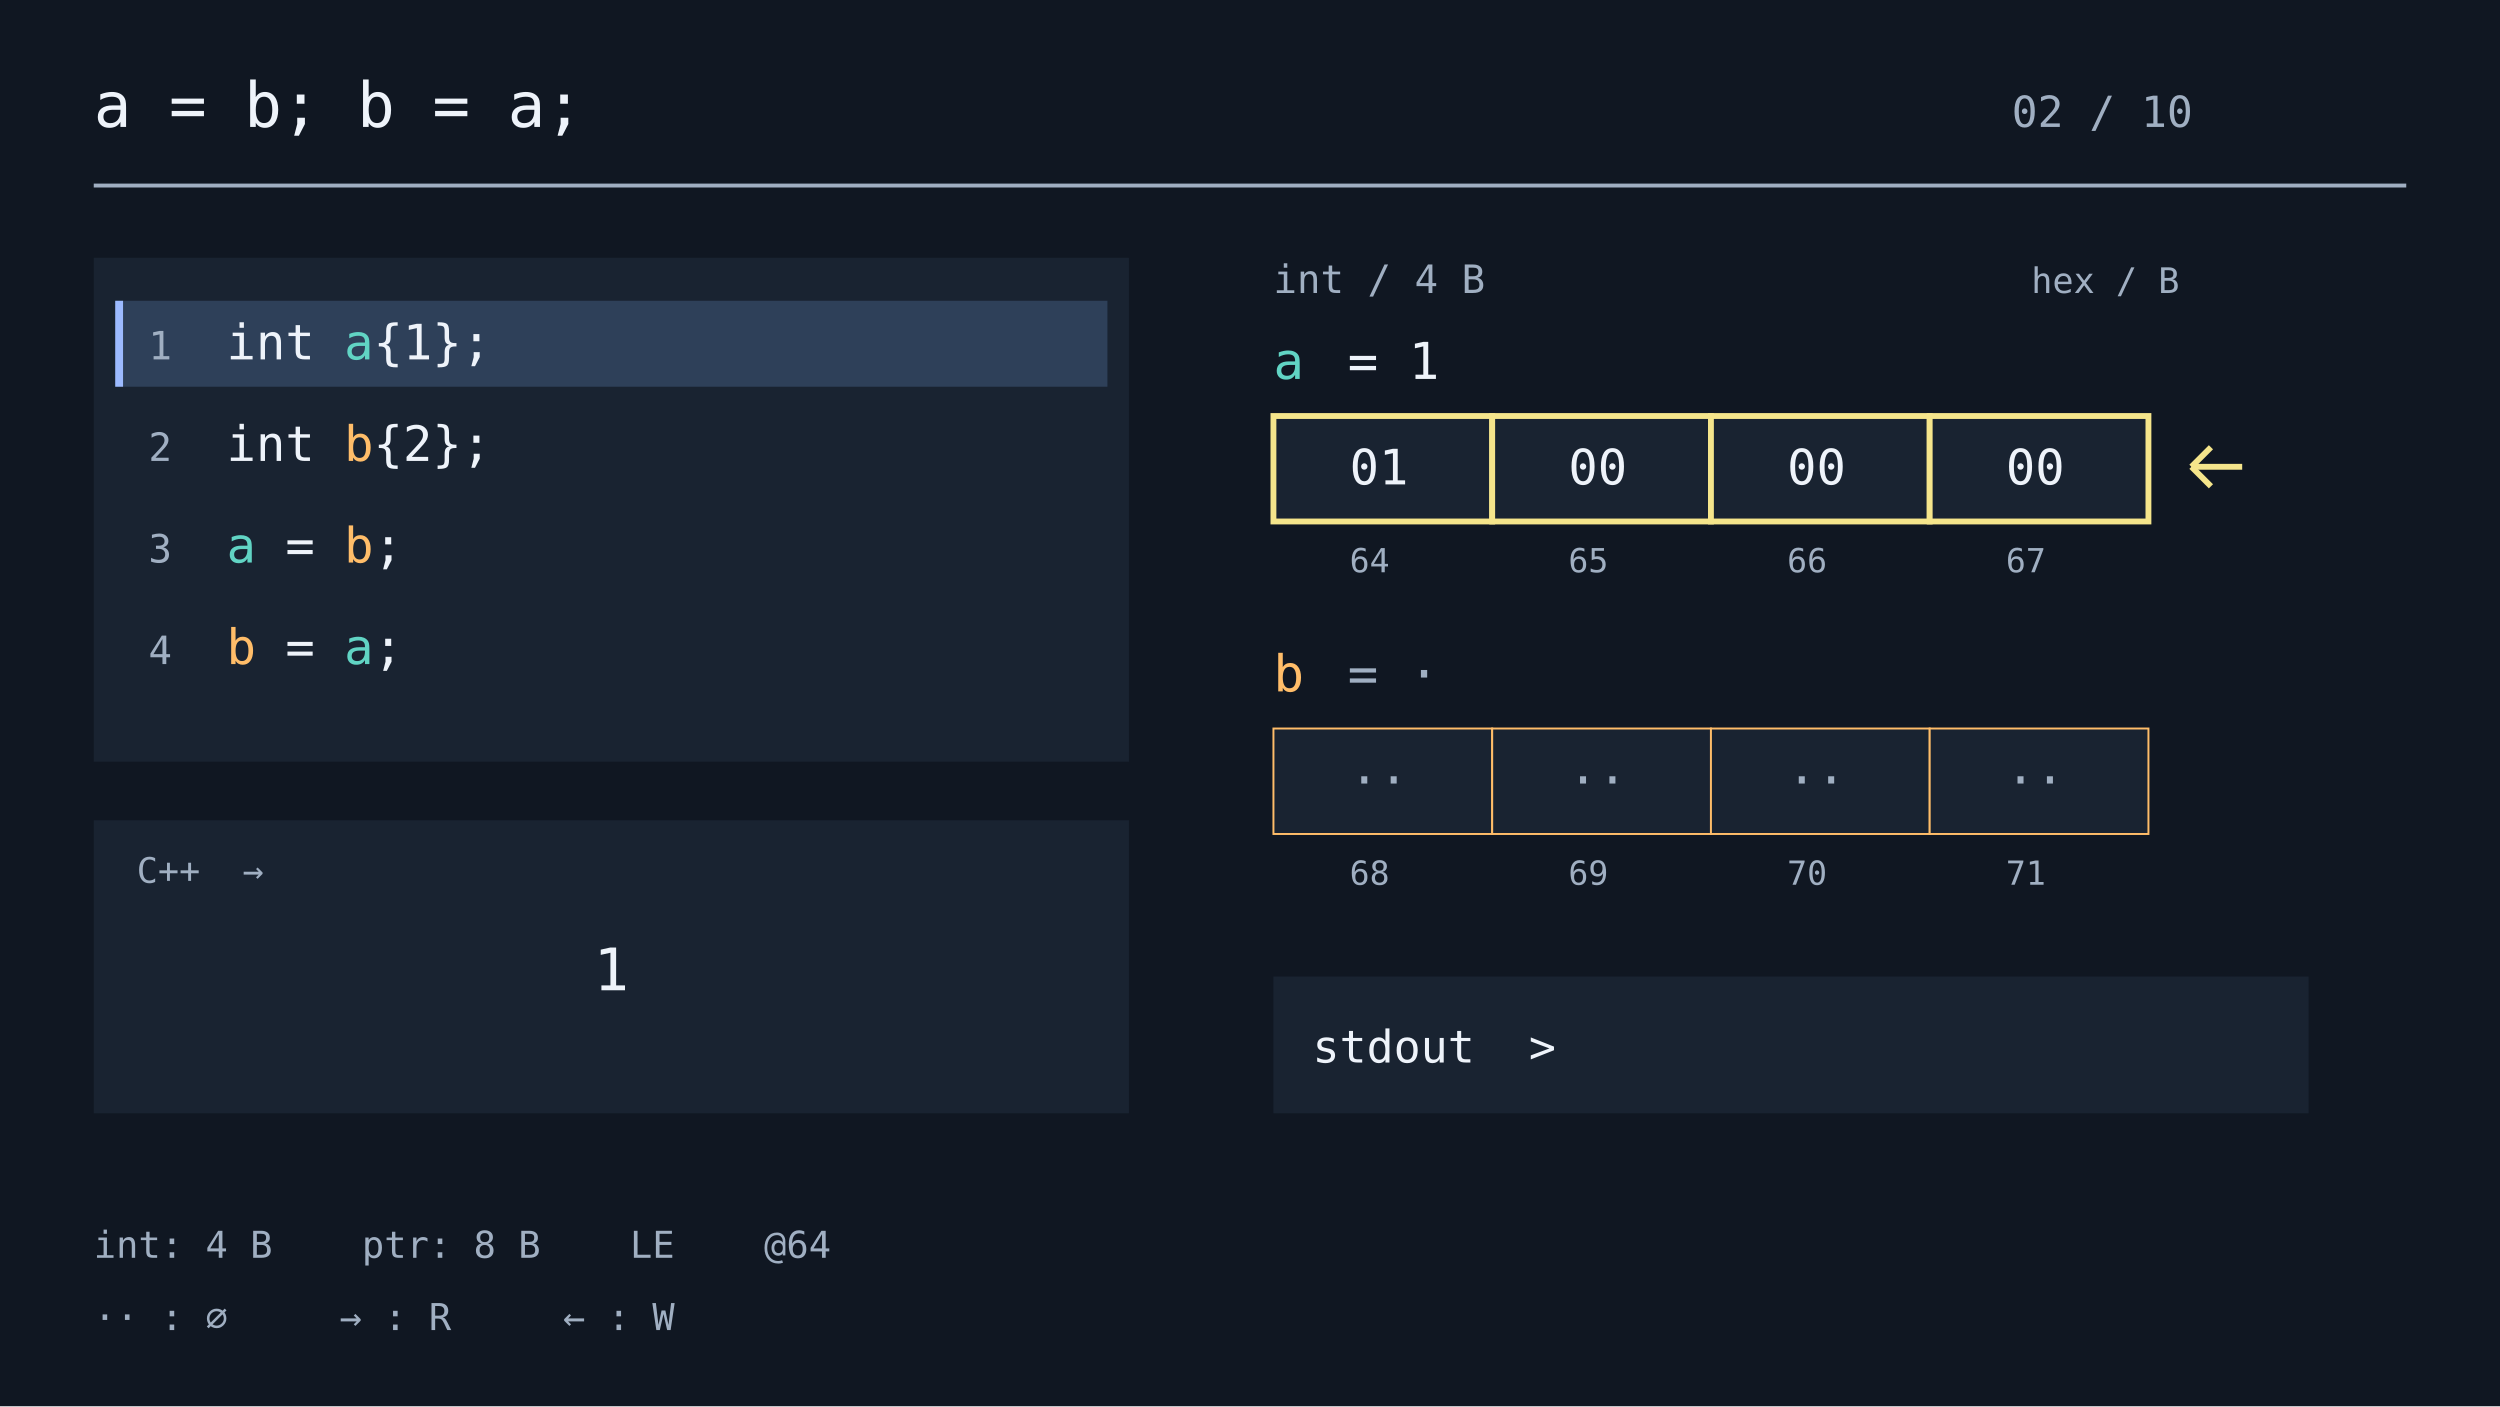
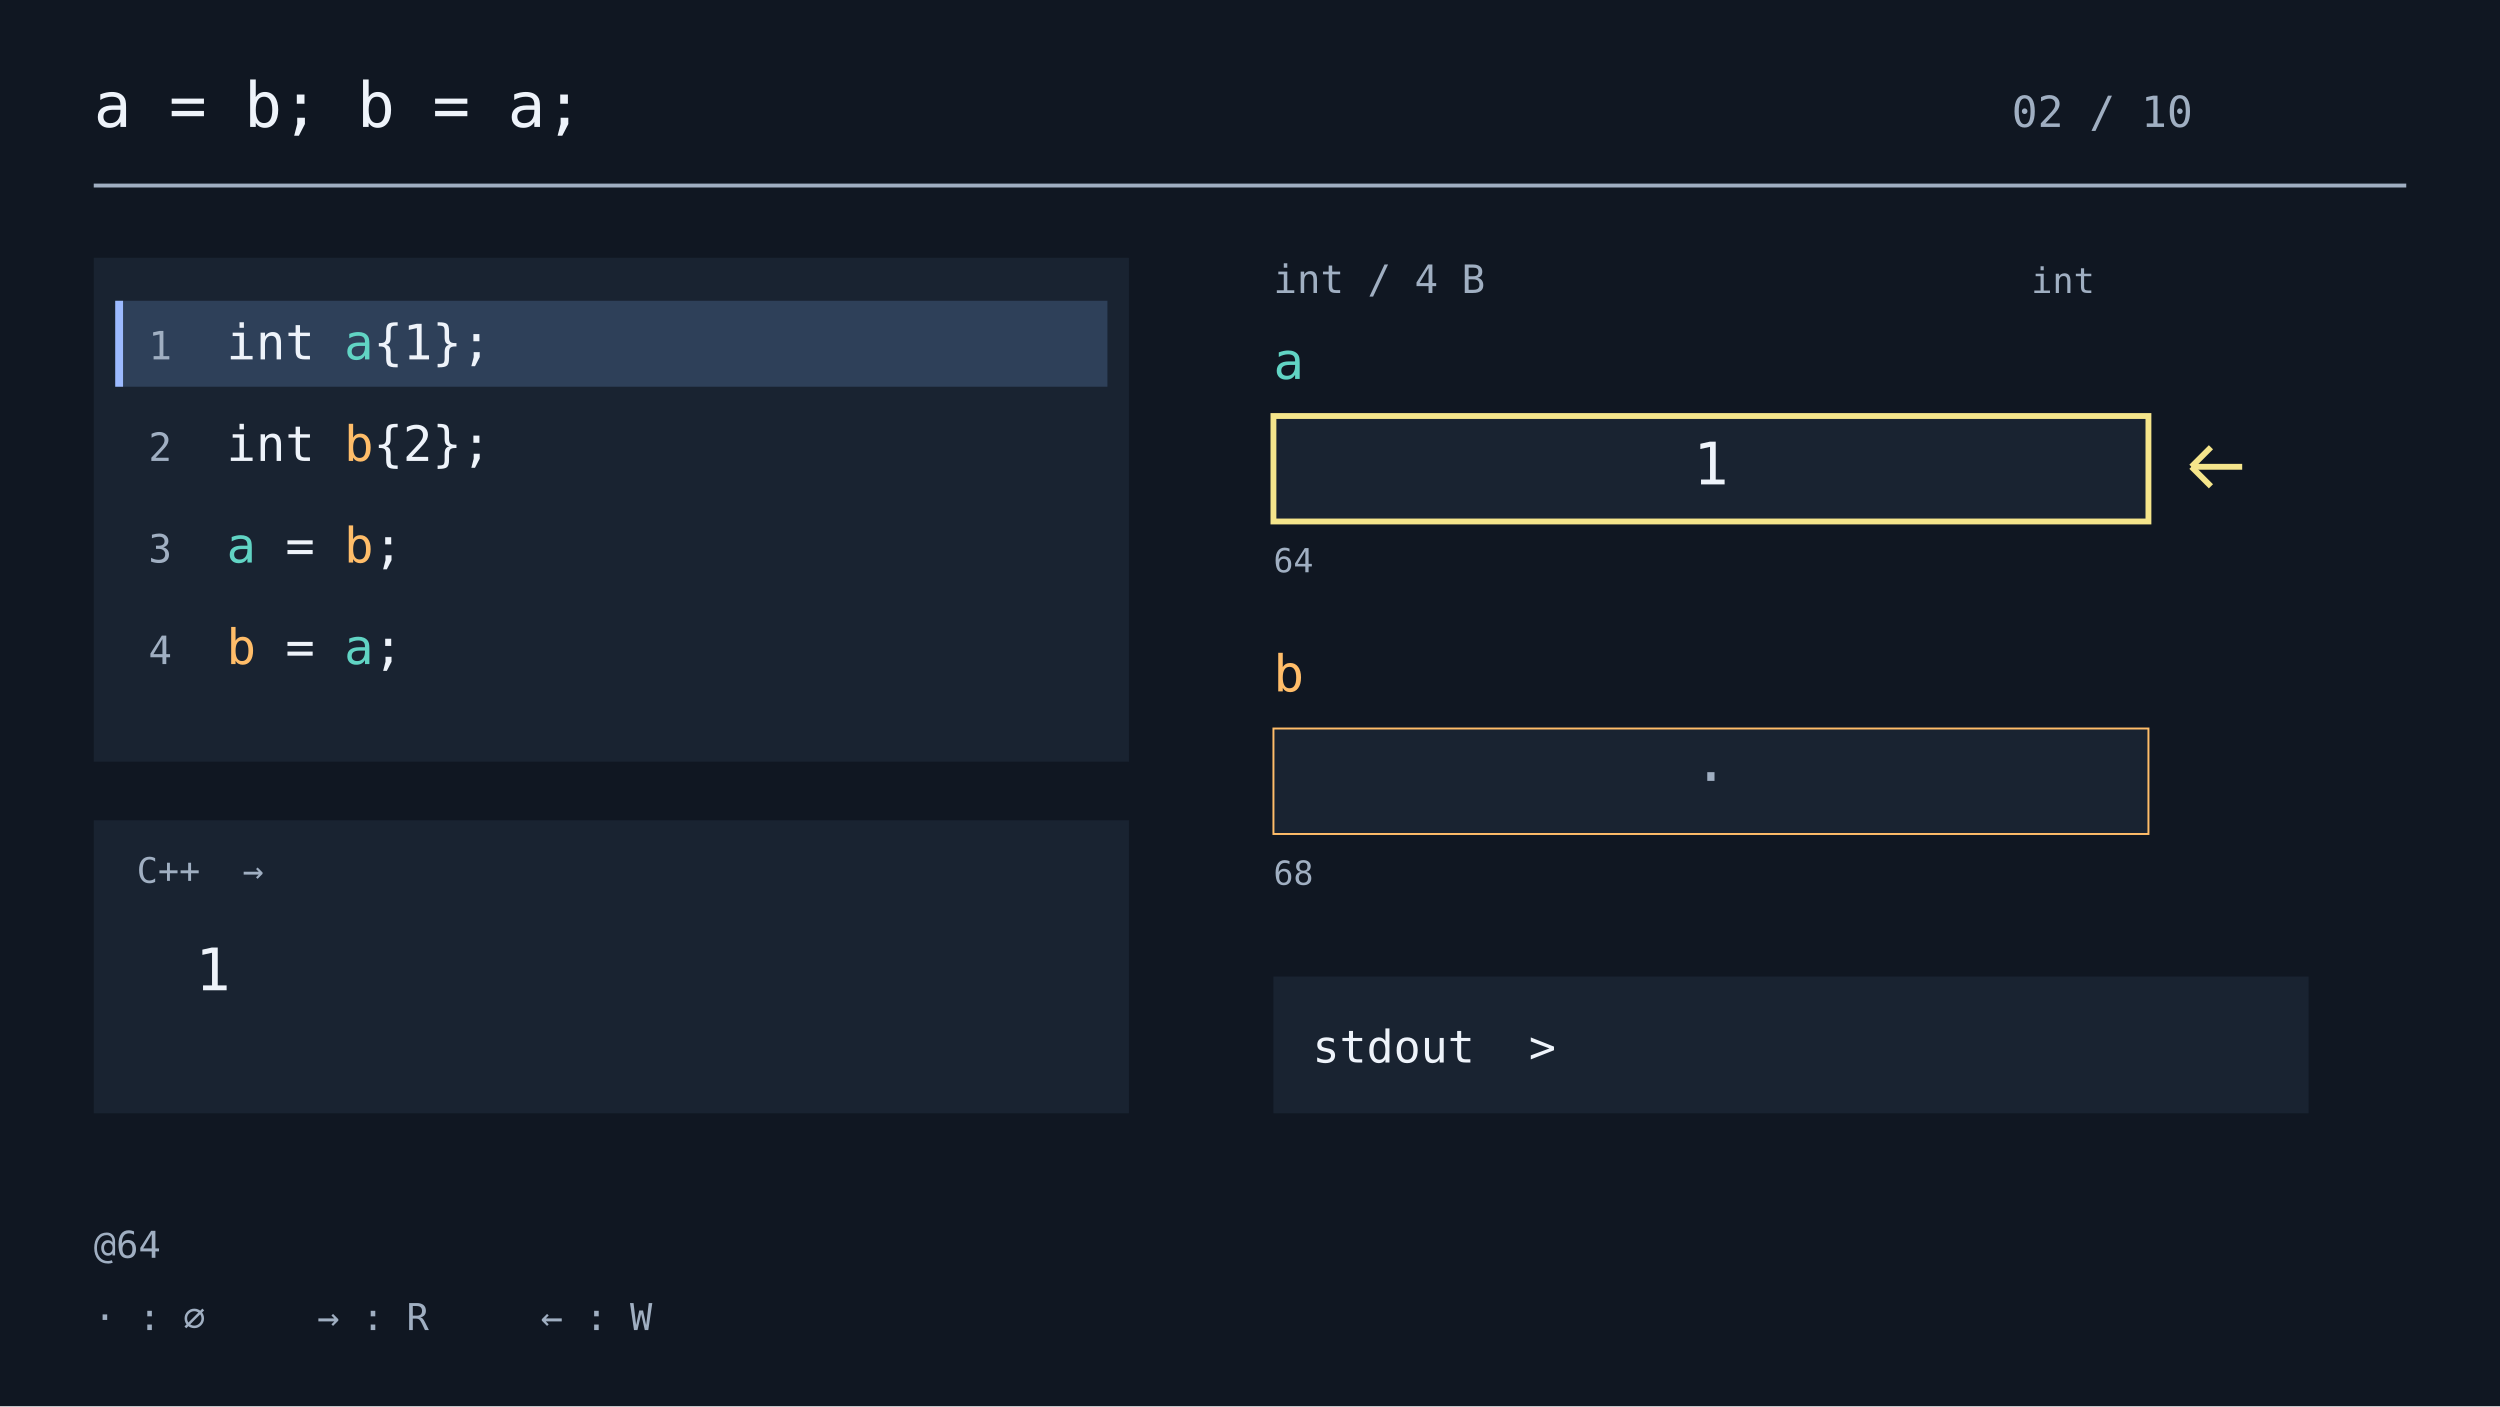
<svg xmlns="http://www.w3.org/2000/svg" viewBox="0 0 1280 720" width="1280" height="720" role="img">
  <rect x="0" y="0" width="1280" height="720" fill="#101722" stroke="none" stroke-width="1" />
  <text x="48" y="65" font-family="DejaVu Sans Mono,monospace" font-size="32" fill="#eef3fa" xml:space="preserve">a = b; b = a;</text>
  <text x="1030" y="65" font-family="DejaVu Sans Mono,monospace" font-size="22" fill="#a0afc2" xml:space="preserve">02 / 10</text>
  <line x1="48" y1="95" x2="1232" y2="95" stroke="#a0afc2" stroke-width="2" />
  <rect x="48" y="132" width="530" height="258" fill="#192331" stroke="none" stroke-width="1" />
  <rect x="48" y="420" width="530" height="150" fill="#192331" stroke="none" stroke-width="1" />
  <text x="70" y="452" font-family="DejaVu Sans Mono,monospace" font-size="18" fill="#a0afc2" xml:space="preserve">C++  →</text>
-   <text x="303.97" y="507" font-family="DejaVu Sans Mono,monospace" font-size="30" fill="#eef3fa" xml:space="preserve">1</text>
+   <text x="100" y="507" font-family="DejaVu Sans Mono,monospace" font-size="30" fill="#eef3fa" xml:space="preserve">1</text>
  <text x="652" y="150" font-family="DejaVu Sans Mono,monospace" font-size="20" fill="#a0afc2" xml:space="preserve">int / 4 B</text>
-   <text x="1040" y="150" font-family="DejaVu Sans Mono,monospace" font-size="18" fill="#a0afc2" xml:space="preserve">hex / B</text>
+   <text x="1040" y="150" font-family="DejaVu Sans Mono,monospace" font-size="18" fill="#a0afc2" xml:space="preserve">int</text>
  <rect x="59" y="154" width="508" height="44" fill="#2e4059" stroke="none" stroke-width="1" />
  <rect x="59" y="154" width="4" height="44" fill="#9cbaff" stroke="none" stroke-width="1" />
  <text x="76" y="184" font-family="DejaVu Sans Mono,monospace" font-size="20" fill="#a0afc2" xml:space="preserve">1</text>
  <text x="116" y="184" font-family="DejaVu Sans Mono,monospace" font-size="25" fill="#eef3fa" xml:space="preserve" />
  <text x="116.0" y="184" font-family="DejaVu Sans Mono,monospace" font-size="25" fill="#eef3fa" xml:space="preserve">int</text>
  <text x="161.15" y="184" font-family="DejaVu Sans Mono,monospace" font-size="25" fill="#eef3fa" xml:space="preserve"> </text>
  <text x="176.2" y="184" font-family="DejaVu Sans Mono,monospace" font-size="25" fill="#61d4c4" xml:space="preserve">a</text>
  <text x="191.25" y="184" font-family="DejaVu Sans Mono,monospace" font-size="25" fill="#eef3fa" xml:space="preserve">{1};</text>
  <text x="76" y="236" font-family="DejaVu Sans Mono,monospace" font-size="20" fill="#a0afc2" xml:space="preserve">2</text>
  <text x="116" y="236" font-family="DejaVu Sans Mono,monospace" font-size="25" fill="#eef3fa" xml:space="preserve" />
  <text x="116.0" y="236" font-family="DejaVu Sans Mono,monospace" font-size="25" fill="#eef3fa" xml:space="preserve">int</text>
  <text x="161.15" y="236" font-family="DejaVu Sans Mono,monospace" font-size="25" fill="#eef3fa" xml:space="preserve"> </text>
  <text x="176.2" y="236" font-family="DejaVu Sans Mono,monospace" font-size="25" fill="#ffbd69" xml:space="preserve">b</text>
  <text x="191.25" y="236" font-family="DejaVu Sans Mono,monospace" font-size="25" fill="#eef3fa" xml:space="preserve">{2};</text>
  <text x="76" y="288" font-family="DejaVu Sans Mono,monospace" font-size="20" fill="#a0afc2" xml:space="preserve">3</text>
  <text x="116" y="288" font-family="DejaVu Sans Mono,monospace" font-size="25" fill="#eef3fa" xml:space="preserve" />
  <text x="116.0" y="288" font-family="DejaVu Sans Mono,monospace" font-size="25" fill="#61d4c4" xml:space="preserve">a</text>
  <text x="131.05" y="288" font-family="DejaVu Sans Mono,monospace" font-size="25" fill="#eef3fa" xml:space="preserve"> = </text>
  <text x="176.2" y="288" font-family="DejaVu Sans Mono,monospace" font-size="25" fill="#ffbd69" xml:space="preserve">b</text>
  <text x="191.25" y="288" font-family="DejaVu Sans Mono,monospace" font-size="25" fill="#eef3fa" xml:space="preserve">;</text>
  <text x="76" y="340" font-family="DejaVu Sans Mono,monospace" font-size="20" fill="#a0afc2" xml:space="preserve">4</text>
  <text x="116" y="340" font-family="DejaVu Sans Mono,monospace" font-size="25" fill="#eef3fa" xml:space="preserve" />
  <text x="116.0" y="340" font-family="DejaVu Sans Mono,monospace" font-size="25" fill="#ffbd69" xml:space="preserve">b</text>
  <text x="131.05" y="340" font-family="DejaVu Sans Mono,monospace" font-size="25" fill="#eef3fa" xml:space="preserve"> = </text>
  <text x="176.2" y="340" font-family="DejaVu Sans Mono,monospace" font-size="25" fill="#61d4c4" xml:space="preserve">a</text>
  <text x="191.25" y="340" font-family="DejaVu Sans Mono,monospace" font-size="25" fill="#eef3fa" xml:space="preserve">;</text>
  <text x="652" y="194" font-family="DejaVu Sans Mono,monospace" font-size="26" fill="#61d4c4" xml:space="preserve">a</text>
-   <text x="690" y="194" font-family="DejaVu Sans Mono,monospace" font-size="26" fill="#eef3fa" xml:space="preserve">= 1</text>
-   <rect x="652" y="213" width="112" height="54" fill="#192331" stroke="#f5e58b" stroke-width="3" />
-   <text x="691" y="248" font-family="DejaVu Sans Mono,monospace" font-size="25" fill="#eef3fa" xml:space="preserve">01</text>
-   <text x="691" y="293" font-family="DejaVu Sans Mono,monospace" font-size="17" fill="#a0afc2" xml:space="preserve">64</text>
-   <rect x="764" y="213" width="112" height="54" fill="#192331" stroke="#f5e58b" stroke-width="3" />
-   <text x="803" y="248" font-family="DejaVu Sans Mono,monospace" font-size="25" fill="#eef3fa" xml:space="preserve">00</text>
-   <text x="803" y="293" font-family="DejaVu Sans Mono,monospace" font-size="17" fill="#a0afc2" xml:space="preserve">65</text>
-   <rect x="876" y="213" width="112" height="54" fill="#192331" stroke="#f5e58b" stroke-width="3" />
-   <text x="915" y="248" font-family="DejaVu Sans Mono,monospace" font-size="25" fill="#eef3fa" xml:space="preserve">00</text>
-   <text x="915" y="293" font-family="DejaVu Sans Mono,monospace" font-size="17" fill="#a0afc2" xml:space="preserve">66</text>
-   <rect x="988" y="213" width="112" height="54" fill="#192331" stroke="#f5e58b" stroke-width="3" />
-   <text x="1027" y="248" font-family="DejaVu Sans Mono,monospace" font-size="25" fill="#eef3fa" xml:space="preserve">00</text>
-   <text x="1027" y="293" font-family="DejaVu Sans Mono,monospace" font-size="17" fill="#a0afc2" xml:space="preserve">67</text>
+   <rect x="652" y="213" width="448" height="54" fill="#192331" stroke="#f5e58b" stroke-width="3" />
+   <text x="866.97" y="248" font-family="DejaVu Sans Mono,monospace" font-size="30" fill="#eef3fa" xml:space="preserve">1</text>
+   <text x="652" y="293" font-family="DejaVu Sans Mono,monospace" font-size="17" fill="#a0afc2" xml:space="preserve">64</text>
  <line x1="1148" y1="239" x2="1122" y2="239" stroke="#f5e58b" stroke-width="3" />
  <line x1="1122" y1="239" x2="1132" y2="229" stroke="#f5e58b" stroke-width="3" />
  <line x1="1122" y1="239" x2="1132" y2="249" stroke="#f5e58b" stroke-width="3" />
  <text x="652" y="354" font-family="DejaVu Sans Mono,monospace" font-size="26" fill="#ffbd69" xml:space="preserve">b</text>
-   <text x="690" y="354" font-family="DejaVu Sans Mono,monospace" font-size="26" fill="#a0afc2" xml:space="preserve">= ·</text>
-   <rect x="652" y="373" width="112" height="54" fill="#192331" stroke="#ffbd69" stroke-width="1" />
-   <text x="691" y="408" font-family="DejaVu Sans Mono,monospace" font-size="25" fill="#a0afc2" xml:space="preserve">··</text>
-   <text x="691" y="453" font-family="DejaVu Sans Mono,monospace" font-size="17" fill="#a0afc2" xml:space="preserve">68</text>
-   <rect x="764" y="373" width="112" height="54" fill="#192331" stroke="#ffbd69" stroke-width="1" />
-   <text x="803" y="408" font-family="DejaVu Sans Mono,monospace" font-size="25" fill="#a0afc2" xml:space="preserve">··</text>
-   <text x="803" y="453" font-family="DejaVu Sans Mono,monospace" font-size="17" fill="#a0afc2" xml:space="preserve">69</text>
-   <rect x="876" y="373" width="112" height="54" fill="#192331" stroke="#ffbd69" stroke-width="1" />
-   <text x="915" y="408" font-family="DejaVu Sans Mono,monospace" font-size="25" fill="#a0afc2" xml:space="preserve">··</text>
-   <text x="915" y="453" font-family="DejaVu Sans Mono,monospace" font-size="17" fill="#a0afc2" xml:space="preserve">70</text>
-   <rect x="988" y="373" width="112" height="54" fill="#192331" stroke="#ffbd69" stroke-width="1" />
-   <text x="1027" y="408" font-family="DejaVu Sans Mono,monospace" font-size="25" fill="#a0afc2" xml:space="preserve">··</text>
-   <text x="1027" y="453" font-family="DejaVu Sans Mono,monospace" font-size="17" fill="#a0afc2" xml:space="preserve">71</text>
+   <rect x="652" y="373" width="448" height="54" fill="#192331" stroke="#ffbd69" stroke-width="1" />
+   <text x="866.97" y="408" font-family="DejaVu Sans Mono,monospace" font-size="30" fill="#a0afc2" xml:space="preserve">·</text>
+   <text x="652" y="453" font-family="DejaVu Sans Mono,monospace" font-size="17" fill="#a0afc2" xml:space="preserve">68</text>
  <rect x="652" y="500" width="530" height="70" fill="#192331" stroke="none" stroke-width="1" />
  <text x="672" y="544" font-family="DejaVu Sans Mono,monospace" font-size="23" fill="#eef3fa" xml:space="preserve">stdout  &gt; </text>
-   <text x="48" y="644" font-family="DejaVu Sans Mono,monospace" font-size="19" fill="#a0afc2" xml:space="preserve">int: 4 B    ptr: 8 B    LE    @64</text>
-   <text x="48" y="681" font-family="DejaVu Sans Mono,monospace" font-size="19" fill="#a0afc2" xml:space="preserve">·· : ∅     → : R     ← : W</text>
+   <text x="48" y="644" font-family="DejaVu Sans Mono,monospace" font-size="19" fill="#a0afc2" xml:space="preserve">@64</text>
+   <text x="48" y="681" font-family="DejaVu Sans Mono,monospace" font-size="19" fill="#a0afc2" xml:space="preserve">· : ∅     → : R     ← : W</text>
</svg>
